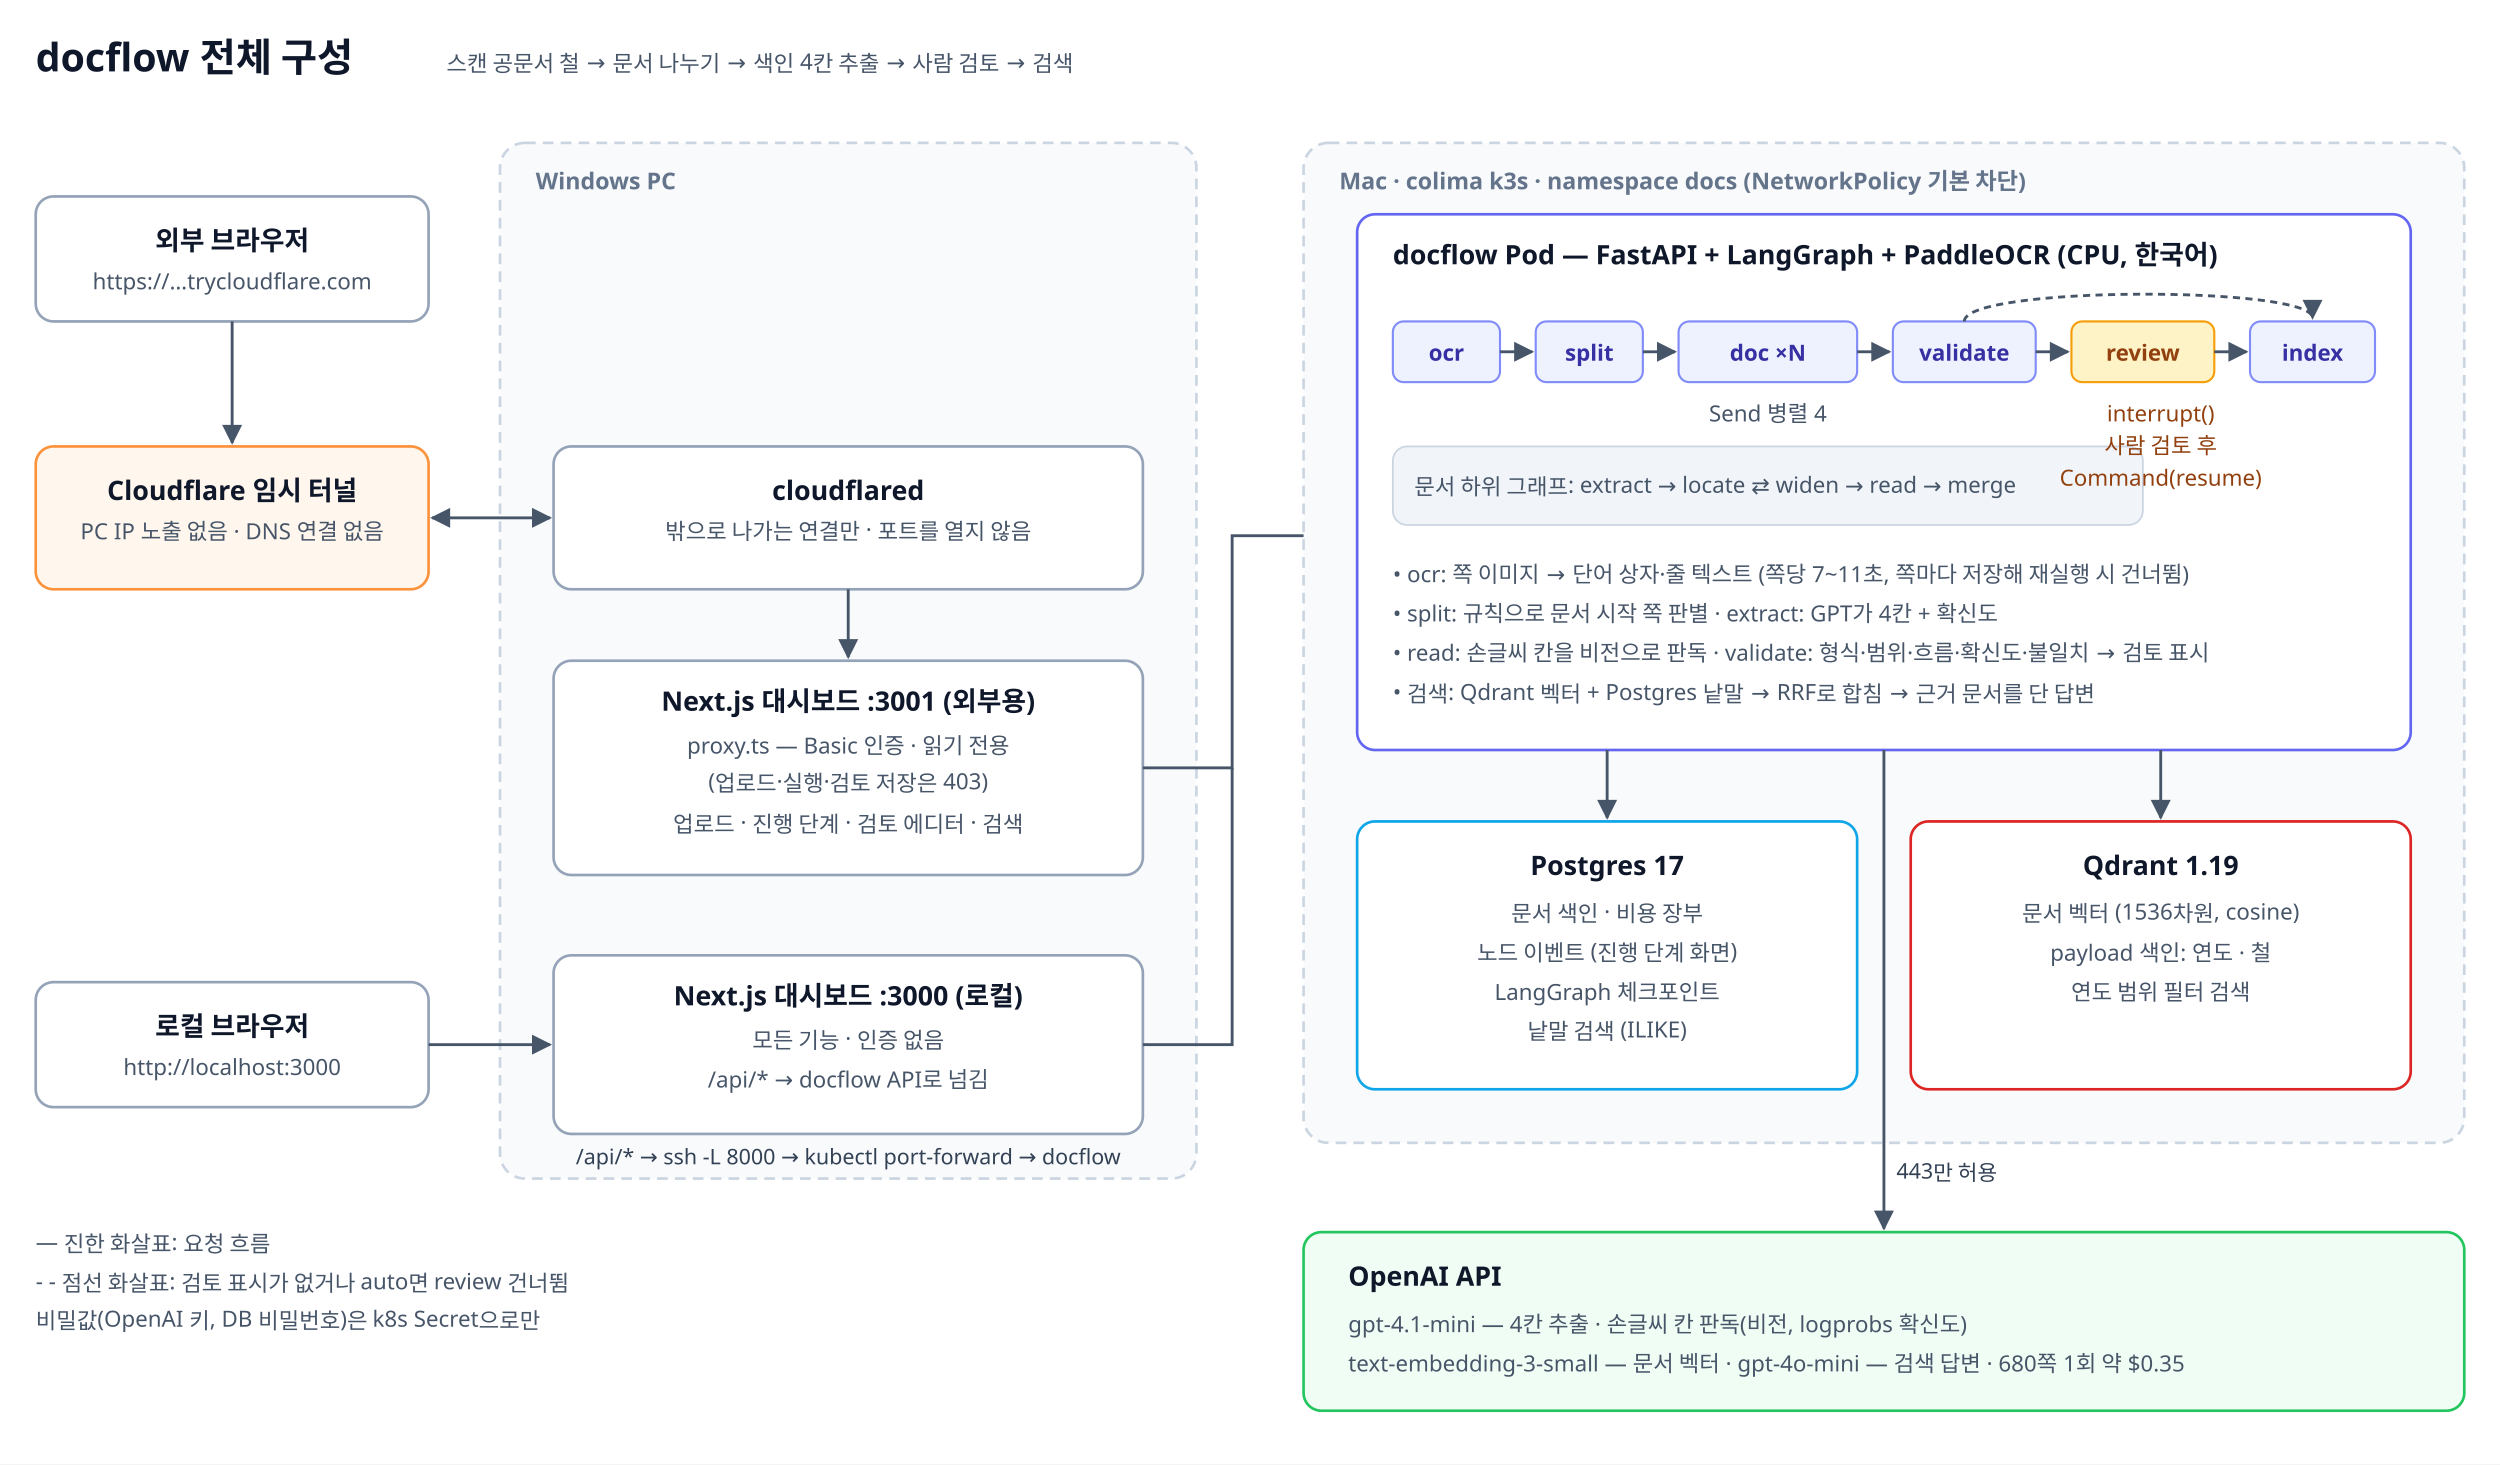
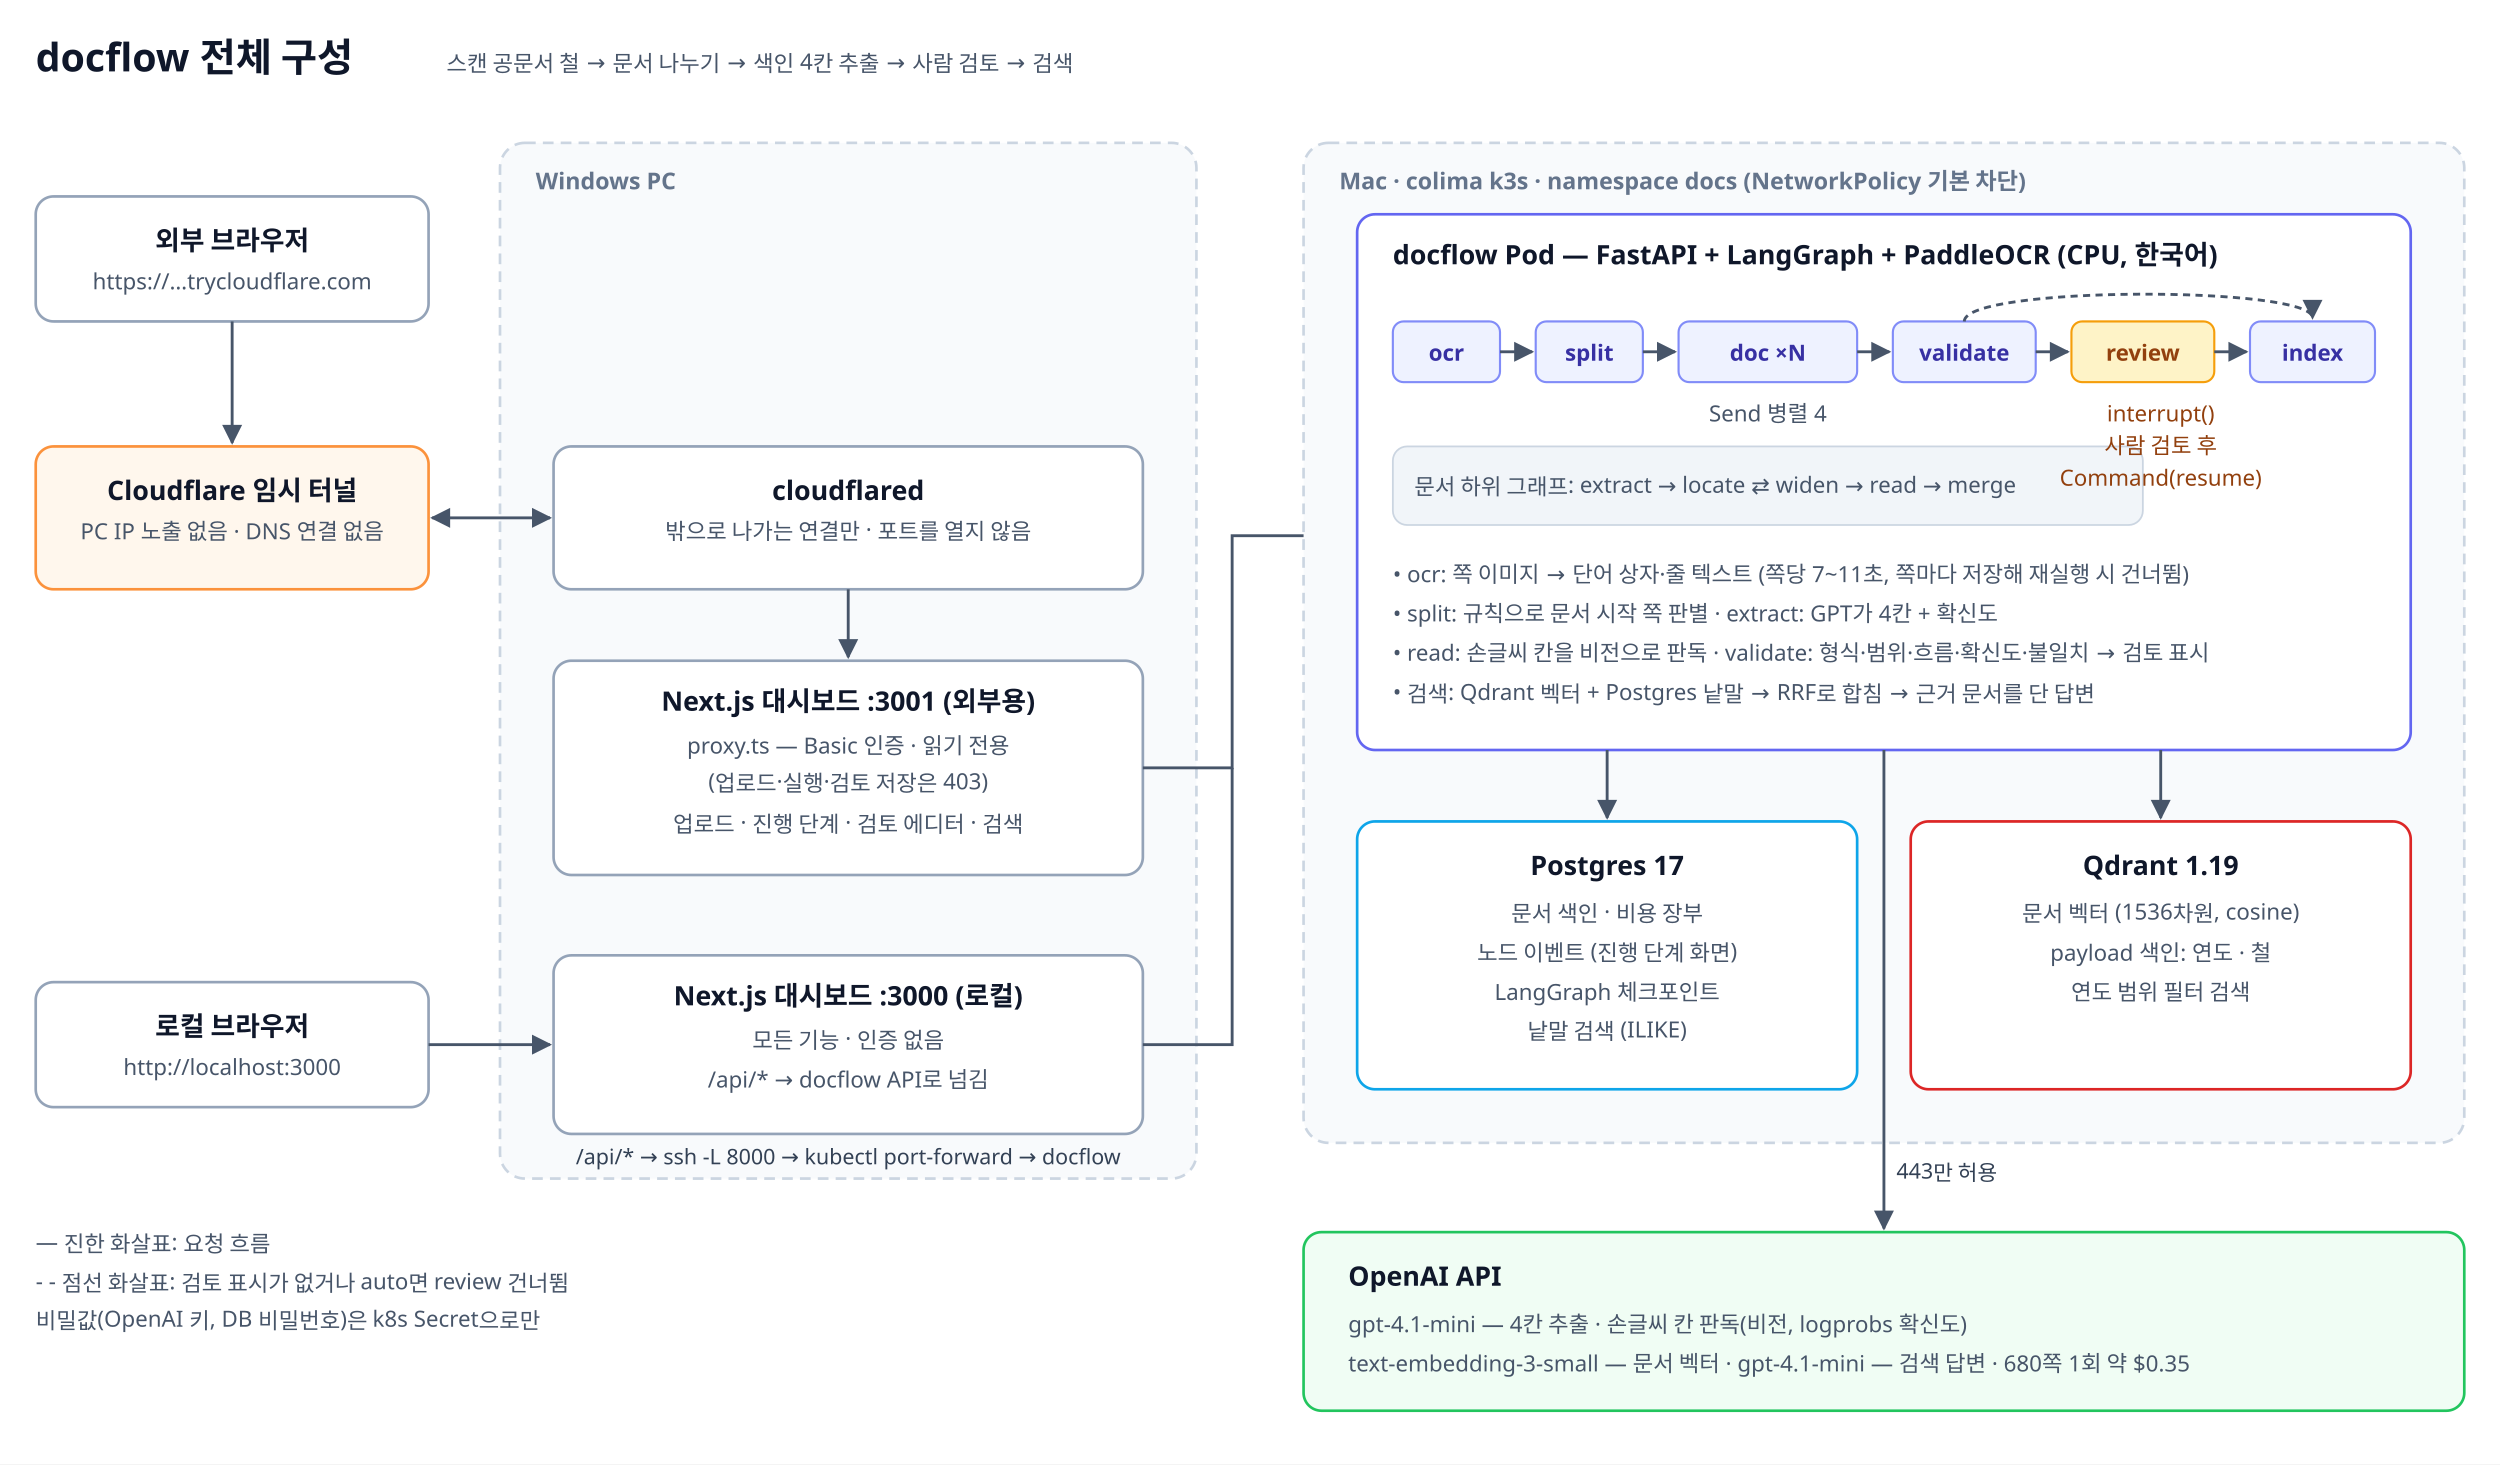
<svg xmlns="http://www.w3.org/2000/svg" width="1400" height="820" viewBox="0 0 1400 820" font-family="'Malgun Gothic','Apple SD Gothic Neo',sans-serif">
  <defs>
    <marker id="a" viewBox="0 0 10 10" refX="9" refY="5" markerWidth="7" markerHeight="7" orient="auto-start-reverse">
      <path d="M0,0 L10,5 L0,10 z" fill="#475569" />
    </marker>
    <style>
      .box{fill:#fff;stroke:#94a3b8;stroke-width:1.5}
      .grp{fill:#f8fafc;stroke:#cbd5e1;stroke-width:1.5;stroke-dasharray:6 4}
      .t{font-size:15px;font-weight:700;fill:#0f172a}
      .s{font-size:12.5px;fill:#475569}
      .g{font-size:13px;font-weight:700;fill:#64748b}
      .n{fill:#eef2ff;stroke:#818cf8;stroke-width:1.2}
      .nt{font-size:12.5px;font-weight:700;fill:#3730a3}
      .l{stroke:#475569;stroke-width:1.6;fill:none}
      .lab{font-size:12px;fill:#334155}
    </style>
  </defs>
  <rect width="1400" height="820" fill="#fff" />
  <text x="20" y="40" font-size="22" font-weight="700" fill="#0f172a">docflow 전체 구성</text>
  <text x="250" y="40" class="s">스캔 공문서 철 → 문서 나누기 → 색인 4칸 추출 → 사람 검토 → 검색</text>
  <rect x="20" y="110" width="220" height="70" rx="10" class="box" />
  <text x="130" y="140" text-anchor="middle" class="t">외부 브라우저</text>
  <text x="130" y="162" text-anchor="middle" class="s">https://…trycloudflare.com</text>
  <rect x="20" y="250" width="220" height="80" rx="10" class="box" style="fill:#fff7ed;stroke:#fb923c" />
  <text x="130" y="280" text-anchor="middle" class="t">Cloudflare 임시 터널</text>
  <text x="130" y="302" text-anchor="middle" class="s">PC IP 노출 없음 · DNS 연결 없음</text>
  <rect x="20" y="550" width="220" height="70" rx="10" class="box" />
  <text x="130" y="580" text-anchor="middle" class="t">로컬 브라우저</text>
  <text x="130" y="602" text-anchor="middle" class="s">http://localhost:3000</text>
  <path d="M130,180 L130,248" class="l" marker-end="url(#a)" />
  <rect x="280" y="80" width="390" height="580" rx="14" class="grp" />
  <text x="300" y="106" class="g">Windows PC</text>
  <rect x="310" y="250" width="330" height="80" rx="10" class="box" />
  <text x="475" y="280" text-anchor="middle" class="t">cloudflared</text>
  <text x="475" y="302" text-anchor="middle" class="s">밖으로 나가는 연결만 · 포트를 열지 않음</text>
  <path d="M242,290 L308,290" class="l" marker-start="url(#a)" marker-end="url(#a)" />
  <rect x="310" y="370" width="330" height="120" rx="10" class="box" />
  <text x="475" y="398" text-anchor="middle" class="t">Next.js 대시보드 :3001 (외부용)</text>
  <text x="475" y="422" text-anchor="middle" class="s">proxy.ts — Basic 인증 · 읽기 전용</text>
  <text x="475" y="442" text-anchor="middle" class="s">(업로드·실행·검토 저장은 403)</text>
  <text x="475" y="466" text-anchor="middle" class="s">업로드 · 진행 단계 · 검토 에디터 · 검색</text>
  <path d="M475,330 L475,368" class="l" marker-end="url(#a)" />
  <rect x="310" y="535" width="330" height="100" rx="10" class="box" />
  <text x="475" y="563" text-anchor="middle" class="t">Next.js 대시보드 :3000 (로컬)</text>
  <text x="475" y="587" text-anchor="middle" class="s">모든 기능 · 인증 없음</text>
  <text x="475" y="609" text-anchor="middle" class="s">/api/* → docflow API로 넘김</text>
  <path d="M240,585 L308,585" class="l" marker-end="url(#a)" />
  <path d="M640,430 L690,430 L690,300 L758,300" class="l" marker-end="url(#a)" />
  <path d="M640,585 L690,585 L690,430" class="l" />
  <text x="475" y="652" text-anchor="middle" class="lab">/api/* → ssh -L 8000 → kubectl port-forward → docflow</text>
  <rect x="730" y="80" width="650" height="560" rx="14" class="grp" />
  <text x="750" y="106" class="g">Mac · colima k3s · namespace docs (NetworkPolicy 기본 차단)</text>
  <rect x="760" y="120" width="590" height="300" rx="10" class="box" style="stroke:#6366f1" />
  <text x="780" y="148" class="t">docflow Pod — FastAPI + LangGraph + PaddleOCR (CPU, 한국어)</text>
  <rect x="780" y="180" width="60" height="34" rx="6" class="n" />
  <text x="810" y="202" text-anchor="middle" class="nt">ocr</text>
  <rect x="860" y="180" width="60" height="34" rx="6" class="n" />
  <text x="890" y="202" text-anchor="middle" class="nt">split</text>
  <rect x="940" y="180" width="100" height="34" rx="6" class="n" />
  <text x="990" y="202" text-anchor="middle" class="nt">doc ×N</text>
  <rect x="1060" y="180" width="80" height="34" rx="6" class="n" />
  <text x="1100" y="202" text-anchor="middle" class="nt">validate</text>
  <rect x="1160" y="180" width="80" height="34" rx="6" class="n" style="fill:#fef3c7;stroke:#f59e0b" />
  <text x="1200" y="202" text-anchor="middle" class="nt" style="fill:#92400e">review</text>
  <rect x="1260" y="180" width="70" height="34" rx="6" class="n" />
  <text x="1295" y="202" text-anchor="middle" class="nt">index</text>
  <path d="M840,197 L858,197" class="l" marker-end="url(#a)" />
  <path d="M920,197 L938,197" class="l" marker-end="url(#a)" />
  <path d="M1040,197 L1058,197" class="l" marker-end="url(#a)" />
  <path d="M1140,197 L1158,197" class="l" marker-end="url(#a)" />
  <path d="M1240,197 L1258,197" class="l" marker-end="url(#a)" />
  <path d="M1100,180 C1100,160 1295,160 1295,178" class="l" stroke-dasharray="4 3" marker-end="url(#a)" />
  <text x="990" y="236" text-anchor="middle" class="s">Send 병렬 4</text>
  <rect x="780" y="250" width="420" height="44" rx="8" fill="#f1f5f9" stroke="#cbd5e1" />
  <text x="792" y="277" class="s">문서 하위 그래프: extract → locate ⇄ widen → read → merge</text>
  <text x="1210" y="236" text-anchor="middle" class="s" style="fill:#92400e">interrupt()</text>
  <text x="1210" y="254" text-anchor="middle" class="s" style="fill:#92400e">사람 검토 후</text>
  <text x="1210" y="272" text-anchor="middle" class="s" style="fill:#92400e">Command(resume)</text>
  <text x="780" y="326" class="s">• ocr: 쪽 이미지 → 단어 상자·줄 텍스트 (쪽당 7~11초, 쪽마다 저장해 재실행 시 건너뜀)</text>
  <text x="780" y="348" class="s">• split: 규칙으로 문서 시작 쪽 판별 · extract: GPT가 4칸 + 확신도</text>
  <text x="780" y="370" class="s">• read: 손글씨 칸을 비전으로 판독 · validate: 형식·범위·흐름·확신도·불일치 → 검토 표시</text>
  <text x="780" y="392" class="s">• 검색: Qdrant 벡터 + Postgres 낱말 → RRF로 합침 → 근거 문서를 단 답변</text>
  <rect x="760" y="460" width="280" height="150" rx="10" class="box" style="stroke:#0ea5e9" />
  <text x="900" y="490" text-anchor="middle" class="t">Postgres 17</text>
  <text x="900" y="516" text-anchor="middle" class="s">문서 색인 · 비용 장부</text>
  <text x="900" y="538" text-anchor="middle" class="s">노드 이벤트 (진행 단계 화면)</text>
  <text x="900" y="560" text-anchor="middle" class="s">LangGraph 체크포인트</text>
  <text x="900" y="582" text-anchor="middle" class="s">낱말 검색 (ILIKE)</text>
  <rect x="1070" y="460" width="280" height="150" rx="10" class="box" style="stroke:#dc2626" />
  <text x="1210" y="490" text-anchor="middle" class="t">Qdrant 1.19</text>
  <text x="1210" y="516" text-anchor="middle" class="s">문서 벡터 (1536차원, cosine)</text>
  <text x="1210" y="538" text-anchor="middle" class="s">payload 색인: 연도 · 철</text>
  <text x="1210" y="560" text-anchor="middle" class="s">연도 범위 필터 검색</text>
  <path d="M900,420 L900,458" class="l" marker-end="url(#a)" />
  <path d="M1210,420 L1210,458" class="l" marker-end="url(#a)" />
  <rect x="730" y="690" width="650" height="100" rx="10" class="box" style="fill:#f0fdf4;stroke:#22c55e" />
  <text x="755" y="720" class="t">OpenAI API</text>
  <text x="755" y="746" class="s">gpt-4.1-mini — 4칸 추출 · 손글씨 칸 판독(비전, logprobs 확신도)</text>
-   <text x="755" y="768" class="s">text-embedding-3-small — 문서 벡터 · gpt-4o-mini — 검색 답변 · 680쪽 1회 약 $0.35</text>
+   <text x="755" y="768" class="s">text-embedding-3-small — 문서 벡터 · gpt-4.1-mini — 검색 답변 · 680쪽 1회 약 $0.35</text>
  <path d="M1055,420 L1055,688" class="l" marker-end="url(#a)" />
  <text x="1062" y="660" class="lab">443만 허용</text>
  <text x="20" y="700" class="s">— 진한 화살표: 요청 흐름</text>
  <text x="20" y="722" class="s">- - 점선 화살표: 검토 표시가 없거나 auto면 review 건너뜀</text>
  <text x="20" y="744" class="s">비밀값(OpenAI 키, DB 비밀번호)은 k8s Secret으로만</text>
</svg>
